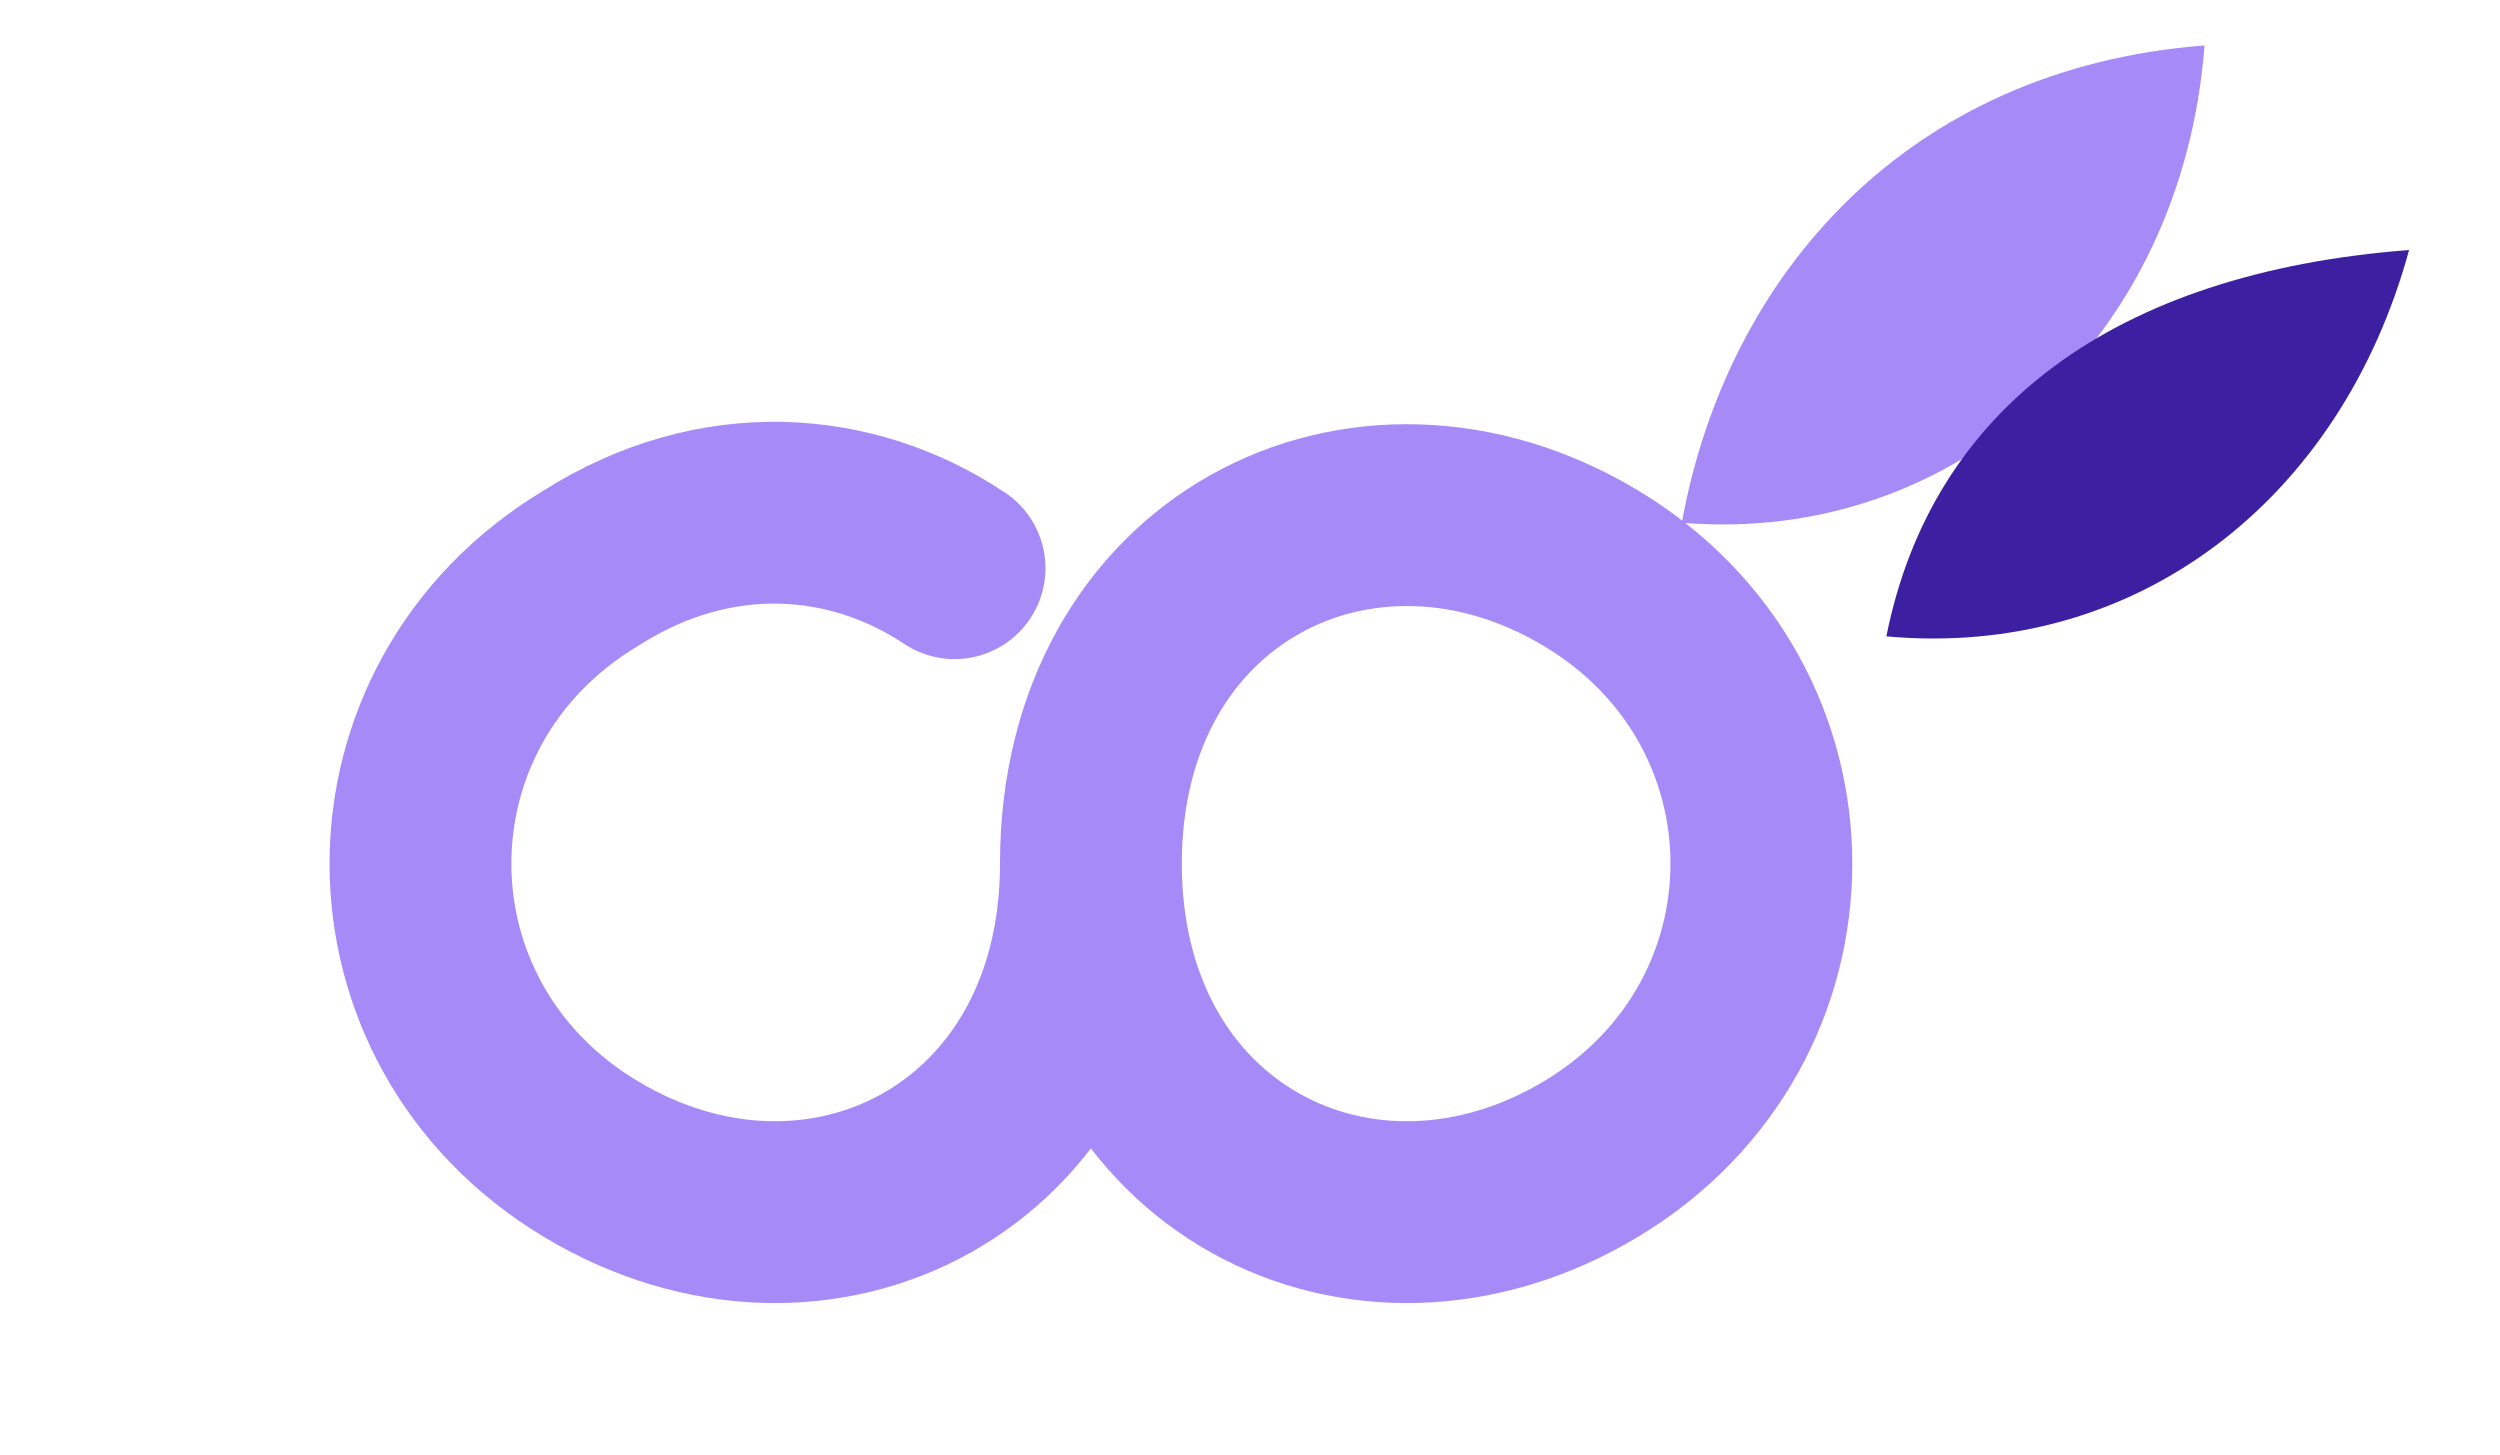
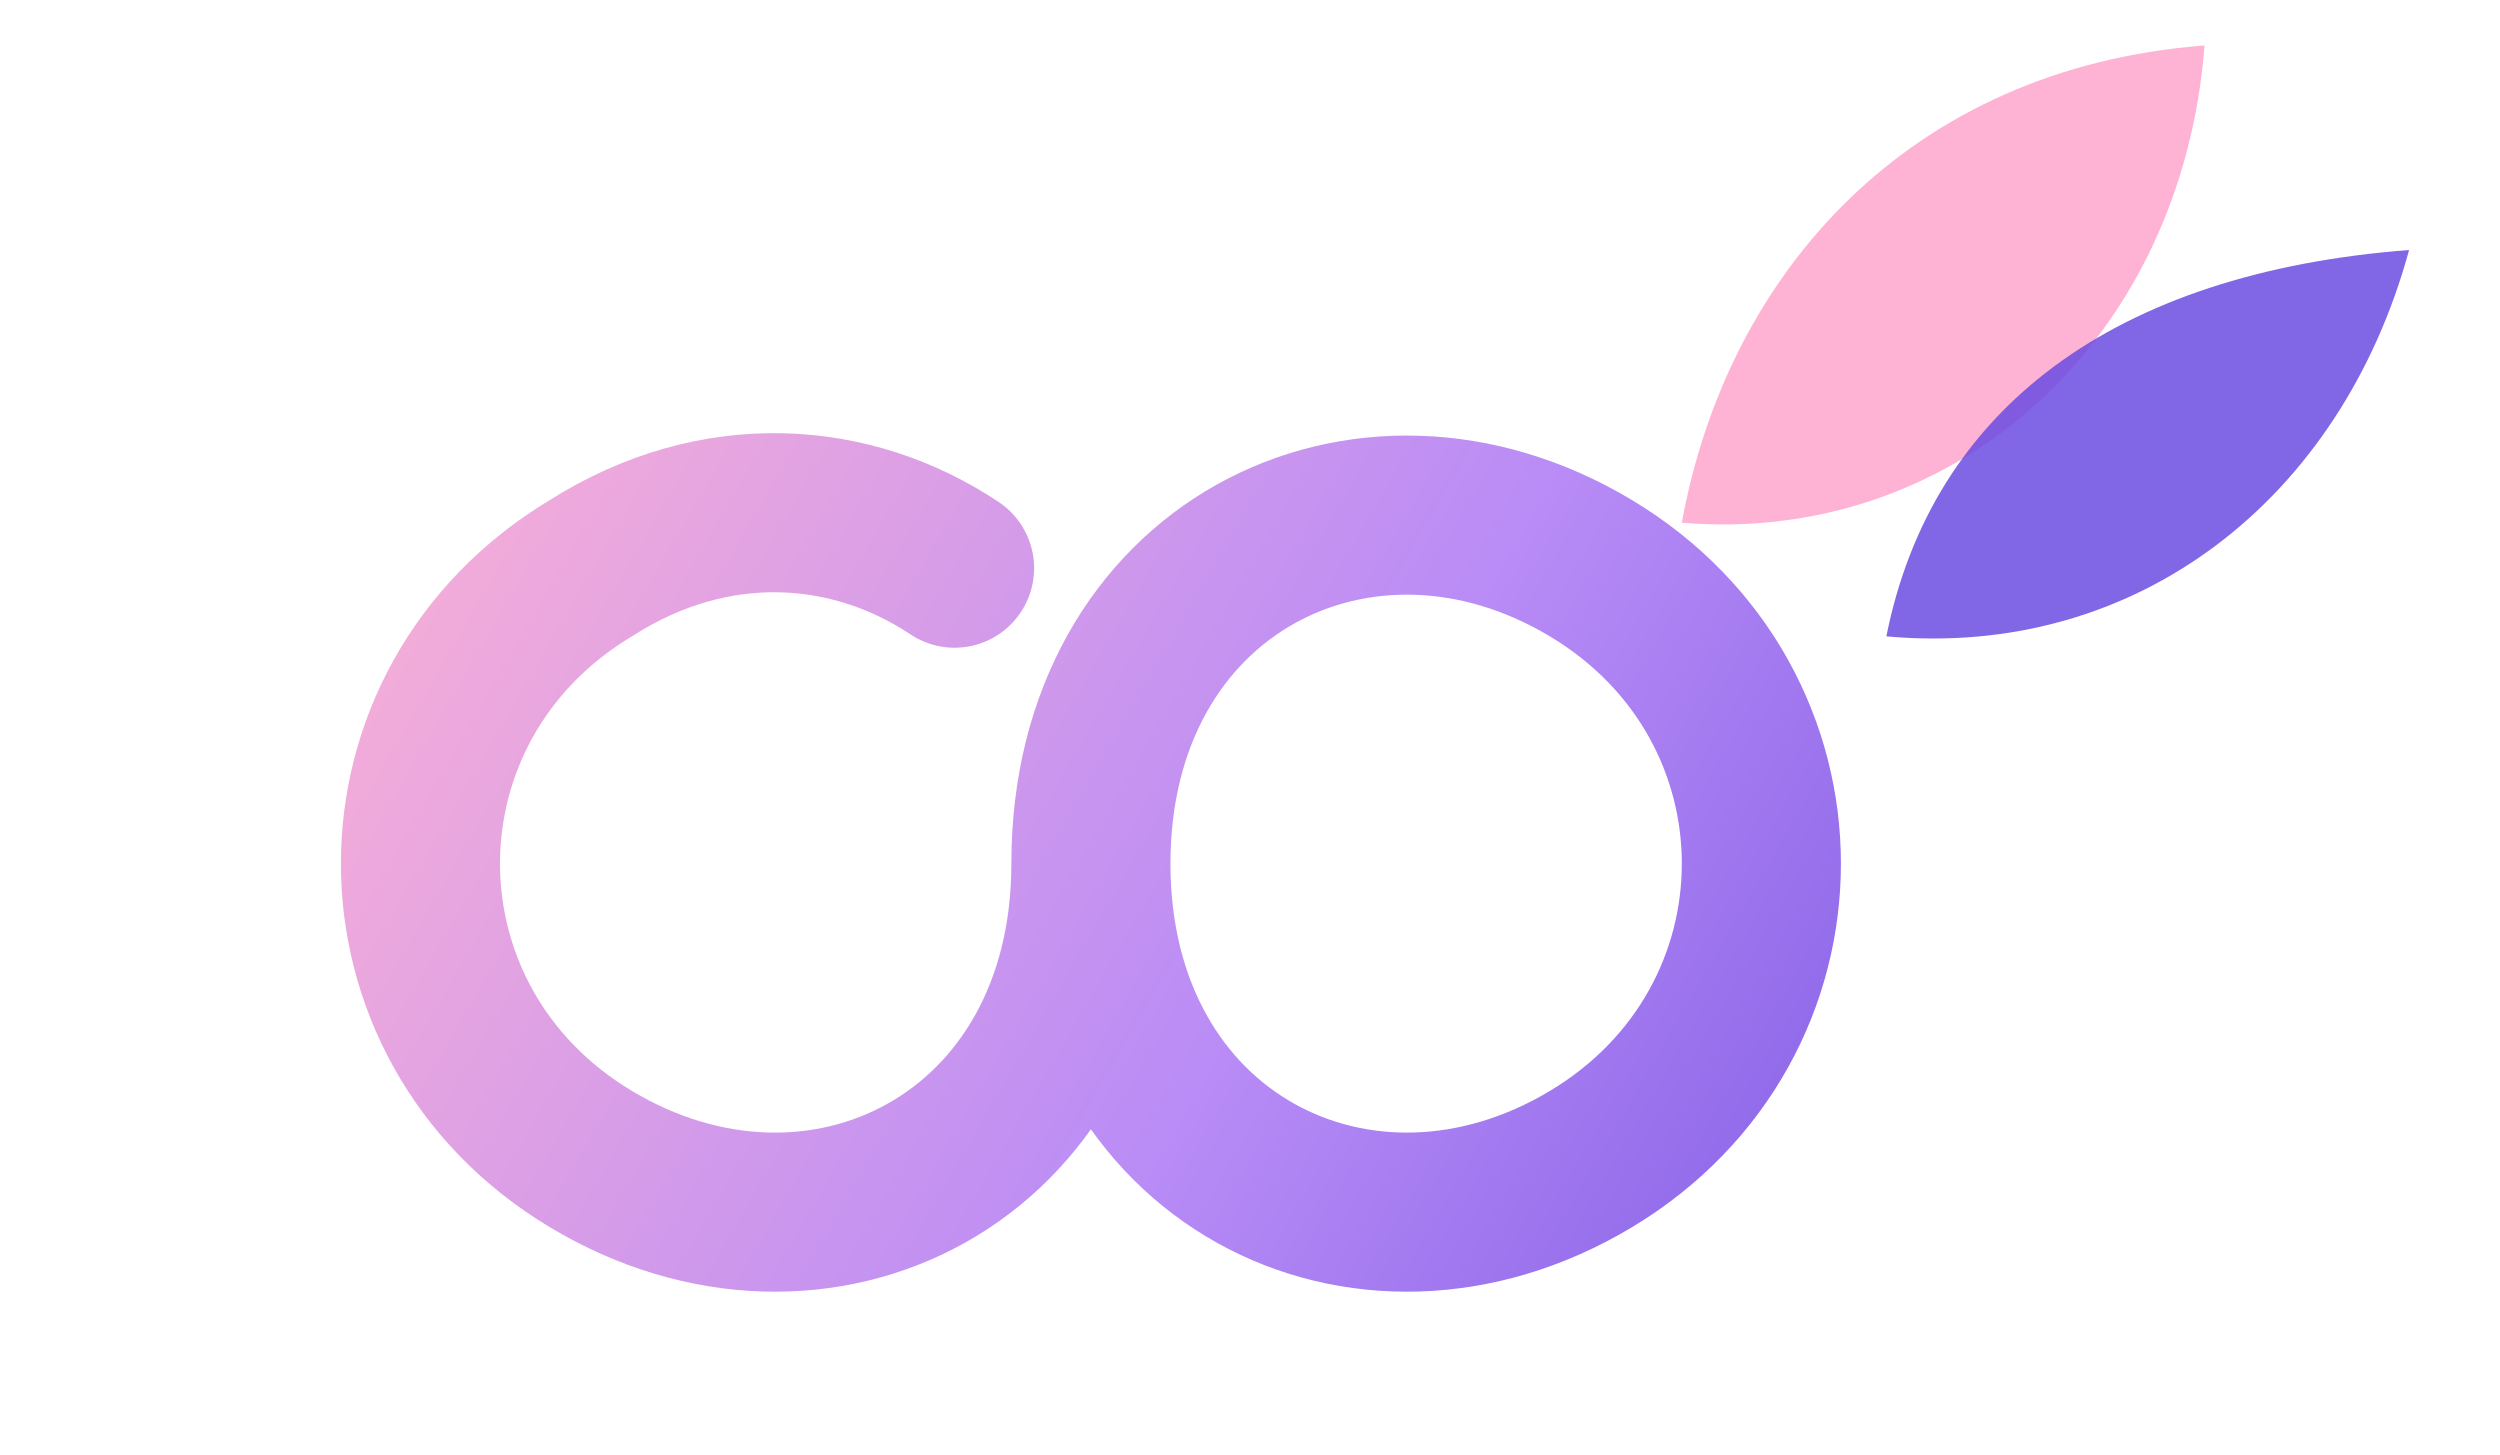
<svg xmlns="http://www.w3.org/2000/svg" viewBox="0 0 220 128" role="img" aria-label="COKEY">
-   <path d="M84 50 C75 44 63 43 52 50 C32 62 32 90 52 102 C72 114 96 102 96 76 C96 50 120 38 140 50 C160 62 160 90 140 102 C120 114 96 102 96 76" fill="none" stroke="#A68AF7" stroke-width="16" stroke-linecap="round" stroke-linejoin="round" />
-   <path d="M148 46 C152 24 168 6 194 4 C192 30 172 48 148 46 Z" fill="#A68AF7" />
-   <path d="M166 56 C170 36 186 24 212 22 C206 44 188 58 166 56 Z" fill="#3D1FA1" />
+   <defs>
+     <linearGradient id="ramp" x1="34" y1="24" x2="196" y2="118" gradientUnits="userSpaceOnUse">
+       <stop offset="0" stop-color="#FFB3D4" />
+       <stop offset="0.52" stop-color="#B98CF6" />
+       <stop offset="1" stop-color="#6B4BE0" />
+     </linearGradient>
+   </defs>
+   <path d="M84 50 C75 44 63 43 52 50 C32 62 32 90 52 102 C72 114 96 102 96 76 C96 50 120 38 140 50 C160 62 160 90 140 102 C120 114 96 102 96 76" fill="none" stroke="url(#ramp)" stroke-width="14" stroke-linecap="round" stroke-linejoin="round" />
+   <path d="M148 46 C152 24 168 6 194 4 C192 30 172 48 148 46 Z" fill="#FFB3D4" />
+   <path d="M166 56 C170 36 186 24 212 22 C206 44 188 58 166 56 Z" fill="#6B4BE0" opacity="0.85" />
</svg>
